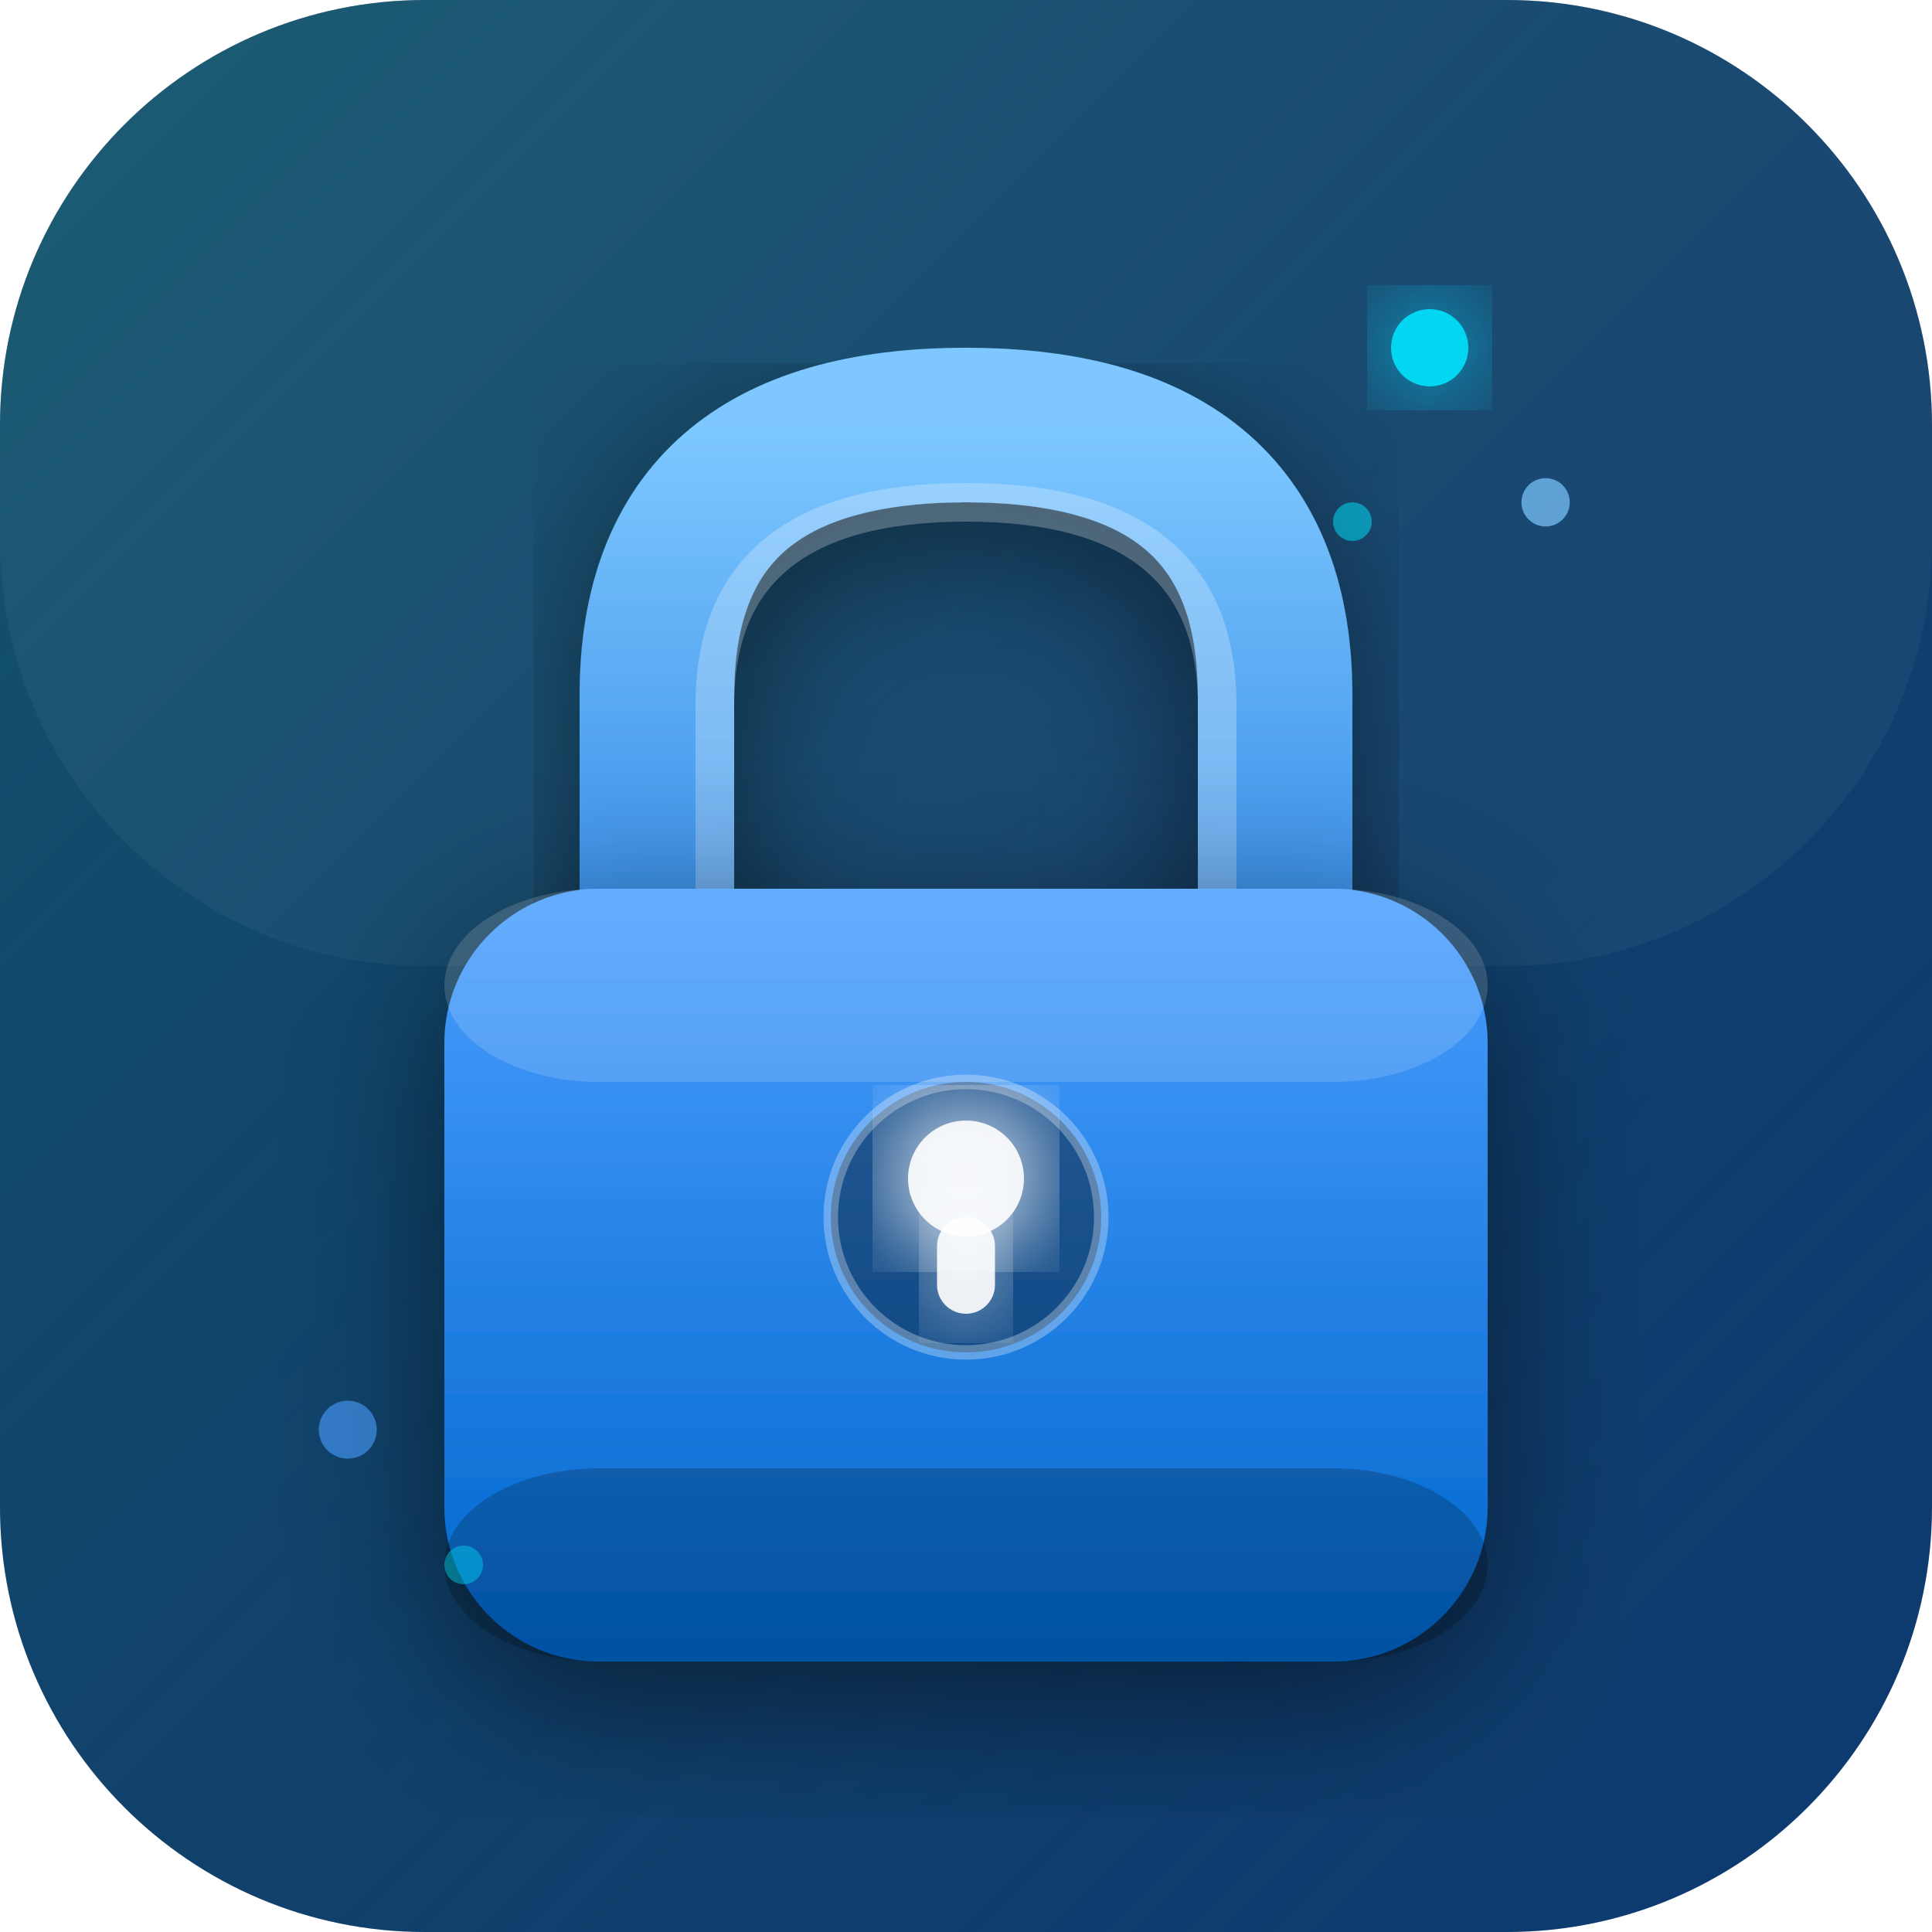
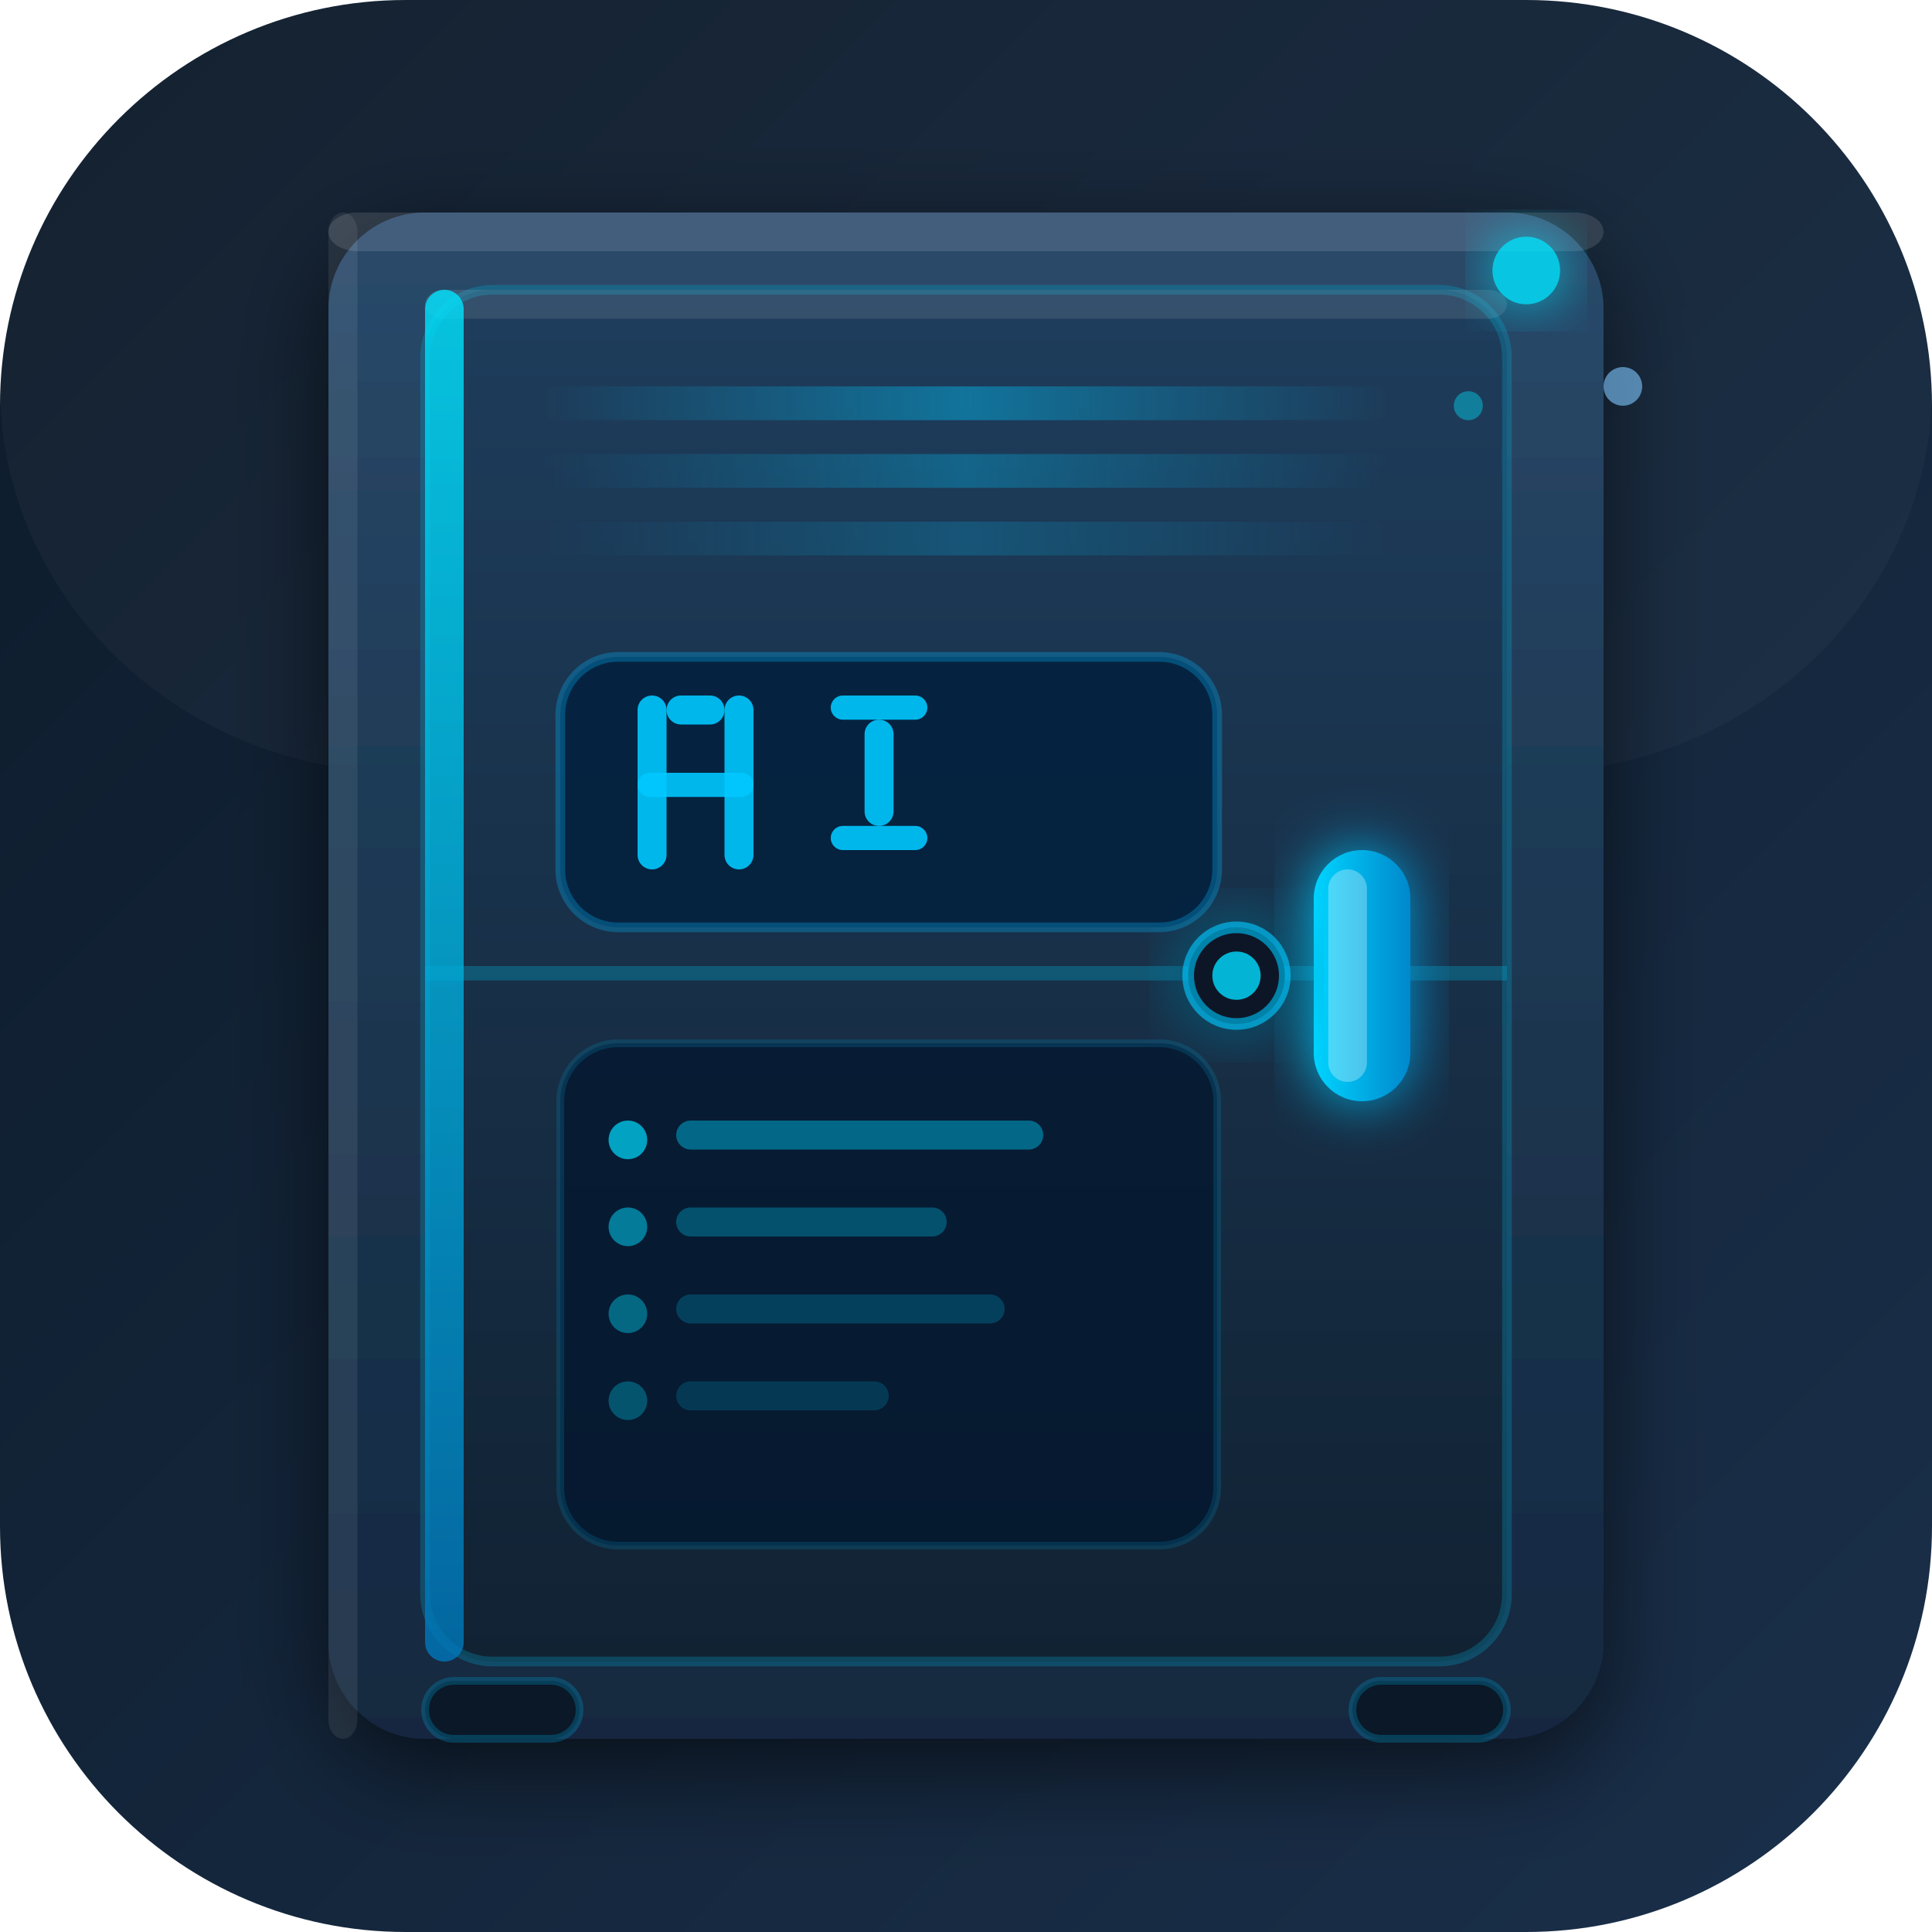
<svg xmlns="http://www.w3.org/2000/svg" width="200" height="200" viewBox="0 0 200 200">
  <defs>
-     <linearGradient id="bgGrad" x1="0" y1="0" x2="1" y2="1">
-       <stop offset="0%" stop-color="#1A1A2E" />
-       <stop offset="100%" stop-color="#0F3460" />
+     <linearGradient id="bg" x1="0" y1="0" x2="1" y2="1">
+       <stop offset="0%" stop-color="#0D1B2A" />
+       <stop offset="100%" stop-color="#1A2F4A" />
    </linearGradient>
-     <linearGradient id="lockBodyGrad" x1="0" y1="0" x2="0" y2="1">
-       <stop offset="0%" stop-color="#4A9EFF" />
-       <stop offset="100%" stop-color="#0066CC" />
+     <linearGradient id="lockerBody" x1="0" y1="0" x2="0" y2="1">
+       <stop offset="0%" stop-color="#2A4A6B" />
+       <stop offset="40%" stop-color="#1E3A55" />
+       <stop offset="100%" stop-color="#142840" />
    </linearGradient>
-     <linearGradient id="shackleGrad" x1="0" y1="0" x2="0" y2="1">
-       <stop offset="0%" stop-color="#7EC8FF" />
-       <stop offset="100%" stop-color="#3A8FE8" />
+     <linearGradient id="door" x1="0" y1="0" x2="0" y2="1">
+       <stop offset="0%" stop-color="#1E3D5C" />
+       <stop offset="100%" stop-color="#112233" />
    </linearGradient>
-     <linearGradient id="glowGrad" x1="0" y1="0" x2="1" y2="1">
-       <stop offset="0%" stop-color="#00E5FF" stop-opacity="0.3" />
-       <stop offset="100%" stop-color="#007AFF" stop-opacity="0.1" />
+     <linearGradient id="handleGrad" x1="0" y1="0" x2="1" y2="0">
+       <stop offset="0%" stop-color="#00D4FF" />
+       <stop offset="100%" stop-color="#0088CC" />
    </linearGradient>
-     <filter id="glow" x="-30%" y="-30%" width="160%" height="160%">
-       <feGaussianBlur stdDeviation="6" result="blur" />
+     <linearGradient id="ventGrad" x1="0" y1="0" x2="1" y2="0">
+       <stop offset="0%" stop-color="rgba(0,200,255,0.0)" />
+       <stop offset="50%" stop-color="rgba(0,200,255,0.5)" />
+       <stop offset="100%" stop-color="rgba(0,200,255,0.0)" />
+     </linearGradient>
+     <linearGradient id="accentLine" x1="0" y1="0" x2="0" y2="1">
+       <stop offset="0%" stop-color="#00E5FF" />
+       <stop offset="100%" stop-color="#0077BB" />
+     </linearGradient>
+     <filter id="glow" x="-40%" y="-40%" width="180%" height="180%">
+       <feGaussianBlur stdDeviation="3" result="blur" />
      <feMerge>
-         <feMergeNode in="blur" />
        <feMergeNode in="blur" />
        <feMergeNode in="SourceGraphic" />
      </feMerge>
    </filter>
-     <filter id="softShadow" x="-20%" y="-20%" width="140%" height="140%">
-       <feDropShadow dx="0" dy="4" stdDeviation="8" flood-color="#000" flood-opacity="0.5" />
+     <filter id="shadow" x="-10%" y="-10%" width="120%" height="130%">
+       <feDropShadow dx="0" dy="3" stdDeviation="5" flood-color="#000" flood-opacity="0.6" />
    </filter>
  </defs>
-   <rect x="0" y="0" width="200" height="200" rx="44" fill="url(#bgGrad)" />
-   <rect x="0" y="0" width="200" height="200" rx="44" fill="url(#glowGrad)" />
-   <rect x="0" y="0" width="200" height="100" rx="44" fill="rgba(255,255,255,0.04)" />
-   <path d="M68 96 L68 72 Q68 44 100 44 Q132 44 132 72 L132 96" fill="none" stroke="url(#shackleGrad)" stroke-width="16" stroke-linecap="round" filter="url(#softShadow)" />
-   <path d="M74 96 L74 73 Q74 52 100 52 Q126 52 126 73 L126 96" fill="none" stroke="rgba(255,255,255,0.25)" stroke-width="4" stroke-linecap="round" />
-   <rect x="46" y="92" width="108" height="80" rx="16" fill="url(#lockBodyGrad)" filter="url(#softShadow)" />
-   <rect x="46" y="92" width="108" height="20" rx="16" fill="rgba(255,255,255,0.15)" />
-   <rect x="46" y="152" width="108" height="20" rx="16" fill="rgba(0,0,0,0.2)" />
-   <circle cx="100" cy="126" r="14" fill="rgba(0,0,0,0.4)" stroke="rgba(255,255,255,0.3)" stroke-width="1.5" />
-   <circle cx="100" cy="122" r="6" fill="rgba(255,255,255,0.9)" filter="url(#glow)" />
-   <rect x="97" y="126" width="6" height="10" rx="3" fill="rgba(255,255,255,0.9)" filter="url(#glow)" />
-   <circle cx="148" cy="36" r="4" fill="#00E5FF" opacity="0.9" filter="url(#glow)" />
-   <circle cx="160" cy="52" r="2.5" fill="#7EC8FF" opacity="0.7" />
-   <circle cx="140" cy="54" r="2" fill="#00E5FF" opacity="0.5" />
-   <circle cx="36" cy="148" r="3" fill="#4A9EFF" opacity="0.6" />
-   <circle cx="48" cy="162" r="2" fill="#00E5FF" opacity="0.4" />
+   <rect width="200" height="200" rx="42" fill="url(#bg)" />
+   <rect width="200" height="80" rx="42" fill="rgba(255,255,255,0.03)" />
+   <rect x="34" y="22" width="132" height="158" rx="10" fill="url(#lockerBody)" filter="url(#shadow)" />
+   <rect x="34" y="22" width="132" height="4" rx="3" fill="rgba(255,255,255,0.12)" />
+   <rect x="34" y="22" width="3" height="158" rx="2" fill="rgba(255,255,255,0.08)" />
+   <rect x="44" y="30" width="112" height="142" rx="7" fill="url(#door)" stroke="rgba(0,180,220,0.25)" stroke-width="1" />
+   <rect x="44" y="30" width="112" height="3" rx="2" fill="rgba(255,255,255,0.1)" />
+   <rect x="56" y="40" width="88" height="3.5" rx="1.75" fill="url(#ventGrad)" opacity="0.8" />
+   <rect x="56" y="47" width="88" height="3.5" rx="1.75" fill="url(#ventGrad)" opacity="0.6" />
+   <rect x="56" y="54" width="88" height="3.5" rx="1.75" fill="url(#ventGrad)" opacity="0.4" />
+   <rect x="44" y="100" width="112" height="1.5" fill="rgba(0,180,220,0.3)" />
+   <rect x="44" y="30" width="4" height="142" rx="2" fill="url(#accentLine)" opacity="0.8" />
+   <rect x="136" y="88" width="10" height="26" rx="5" fill="url(#handleGrad)" filter="url(#glow)" />
+   <rect x="137.5" y="90" width="4" height="22" rx="2" fill="rgba(255,255,255,0.3)" />
+   <circle cx="128" cy="101" r="5" fill="#0A1828" stroke="rgba(0,200,255,0.6)" stroke-width="1.2" filter="url(#glow)" />
+   <circle cx="128" cy="101" r="2.5" fill="rgba(0,220,255,0.8)" />
+   <rect x="58" y="68" width="68" height="28" rx="6" fill="rgba(0,30,60,0.8)" stroke="rgba(0,180,255,0.3)" stroke-width="1" />
+   <rect x="66" y="72" width="3" height="18" rx="1.5" fill="rgba(0,200,255,0.9)" />
+   <rect x="75" y="72" width="3" height="18" rx="1.5" fill="rgba(0,200,255,0.9)" />
+   <rect x="66" y="80" width="12" height="2.5" rx="1.25" fill="rgba(0,200,255,0.9)" />
+   <rect x="69" y="72" width="6" height="3" rx="1.5" fill="rgba(0,200,255,0.9)" />
+   <rect x="86" y="72" width="10" height="2.5" rx="1.25" fill="rgba(0,200,255,0.9)" />
+   <rect x="89.5" y="74.5" width="3" height="11" rx="1.5" fill="rgba(0,200,255,0.9)" />
+   <rect x="86" y="85.5" width="10" height="2.5" rx="1.25" fill="rgba(0,200,255,0.9)" />
+   <rect x="58" y="108" width="68" height="52" rx="6" fill="rgba(0,20,45,0.7)" stroke="rgba(0,150,200,0.2)" stroke-width="0.8" />
+   <circle cx="65" cy="118" r="2" fill="rgba(0,220,255,0.7)" />
+   <rect x="70" y="116" width="38" height="3" rx="1.5" fill="rgba(0,180,220,0.5)" />
+   <circle cx="65" cy="127" r="2" fill="rgba(0,220,255,0.5)" />
+   <rect x="70" y="125" width="28" height="3" rx="1.5" fill="rgba(0,180,220,0.35)" />
+   <circle cx="65" cy="136" r="2" fill="rgba(0,220,255,0.4)" />
+   <rect x="70" y="134" width="34" height="3" rx="1.5" fill="rgba(0,180,220,0.25)" />
+   <circle cx="65" cy="145" r="2" fill="rgba(0,220,255,0.3)" />
+   <rect x="70" y="143" width="22" height="3" rx="1.5" fill="rgba(0,180,220,0.2)" />
+   <rect x="44" y="174" width="16" height="6" rx="3" fill="#0A1828" stroke="rgba(0,150,200,0.3)" stroke-width="0.8" />
+   <rect x="140" y="174" width="16" height="6" rx="3" fill="#0A1828" stroke="rgba(0,150,200,0.3)" stroke-width="0.8" />
+   <circle cx="158" cy="28" r="3.5" fill="#00E5FF" opacity="0.8" filter="url(#glow)" />
+   <circle cx="168" cy="40" r="2" fill="#7EC8FF" opacity="0.6" />
+   <circle cx="152" cy="42" r="1.5" fill="#00E5FF" opacity="0.4" />
</svg>
